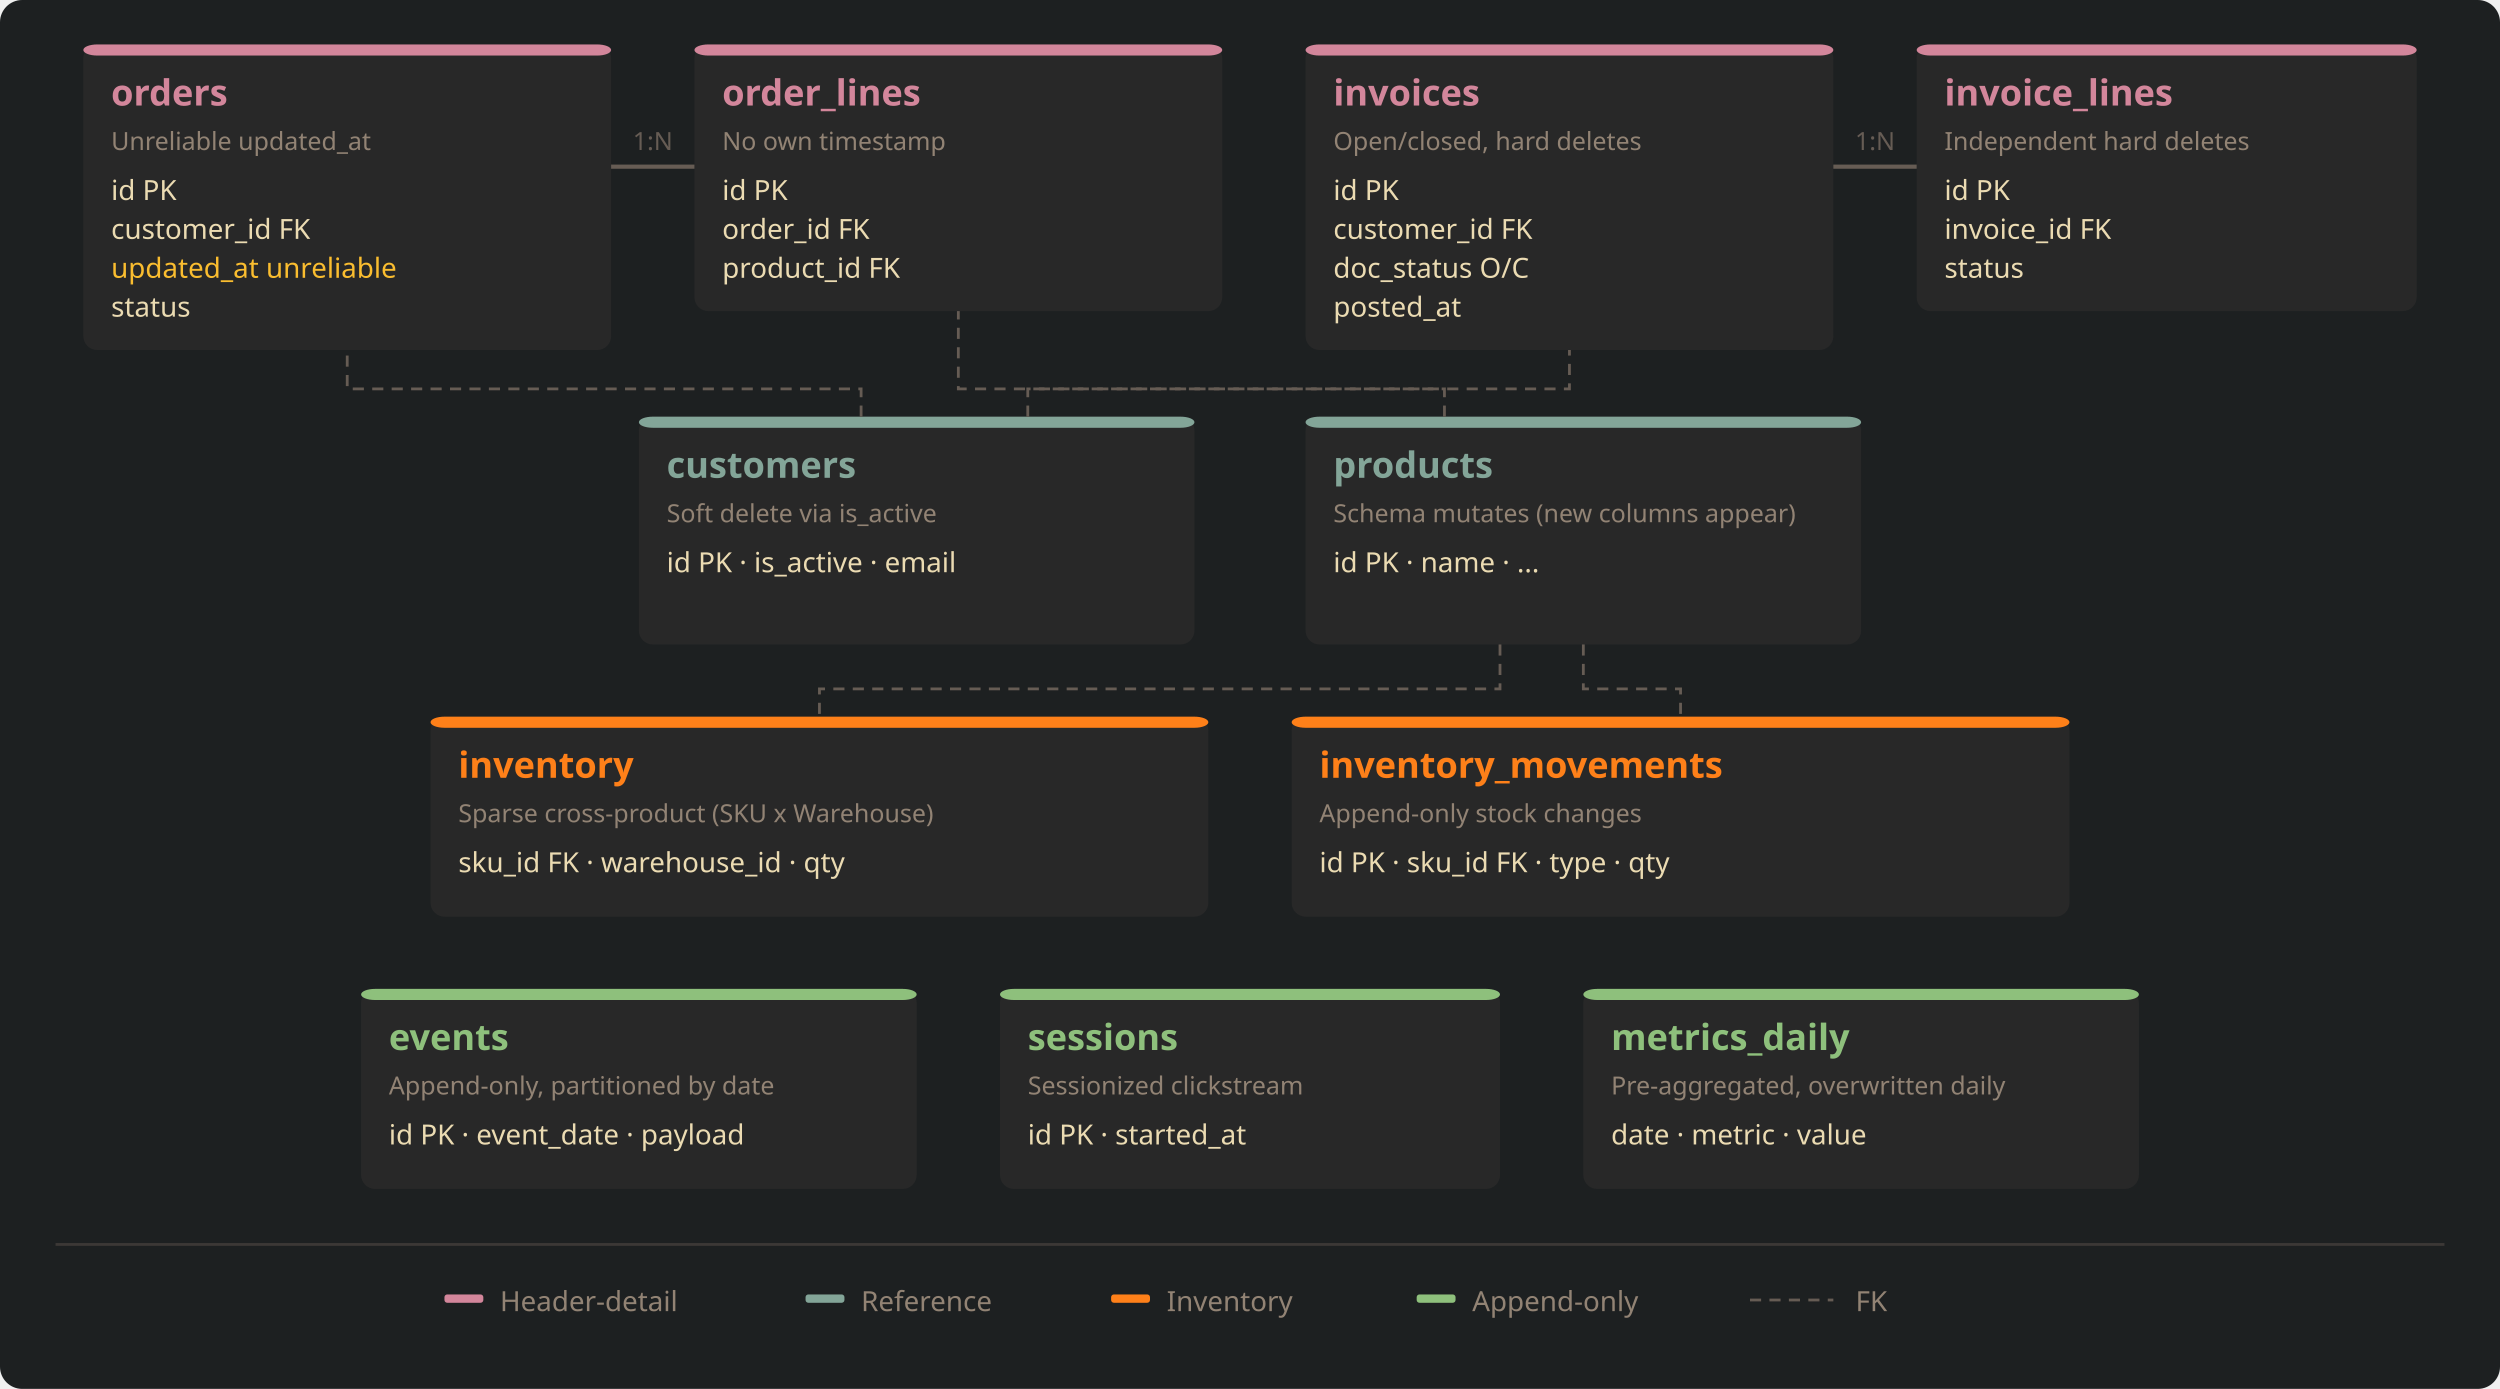
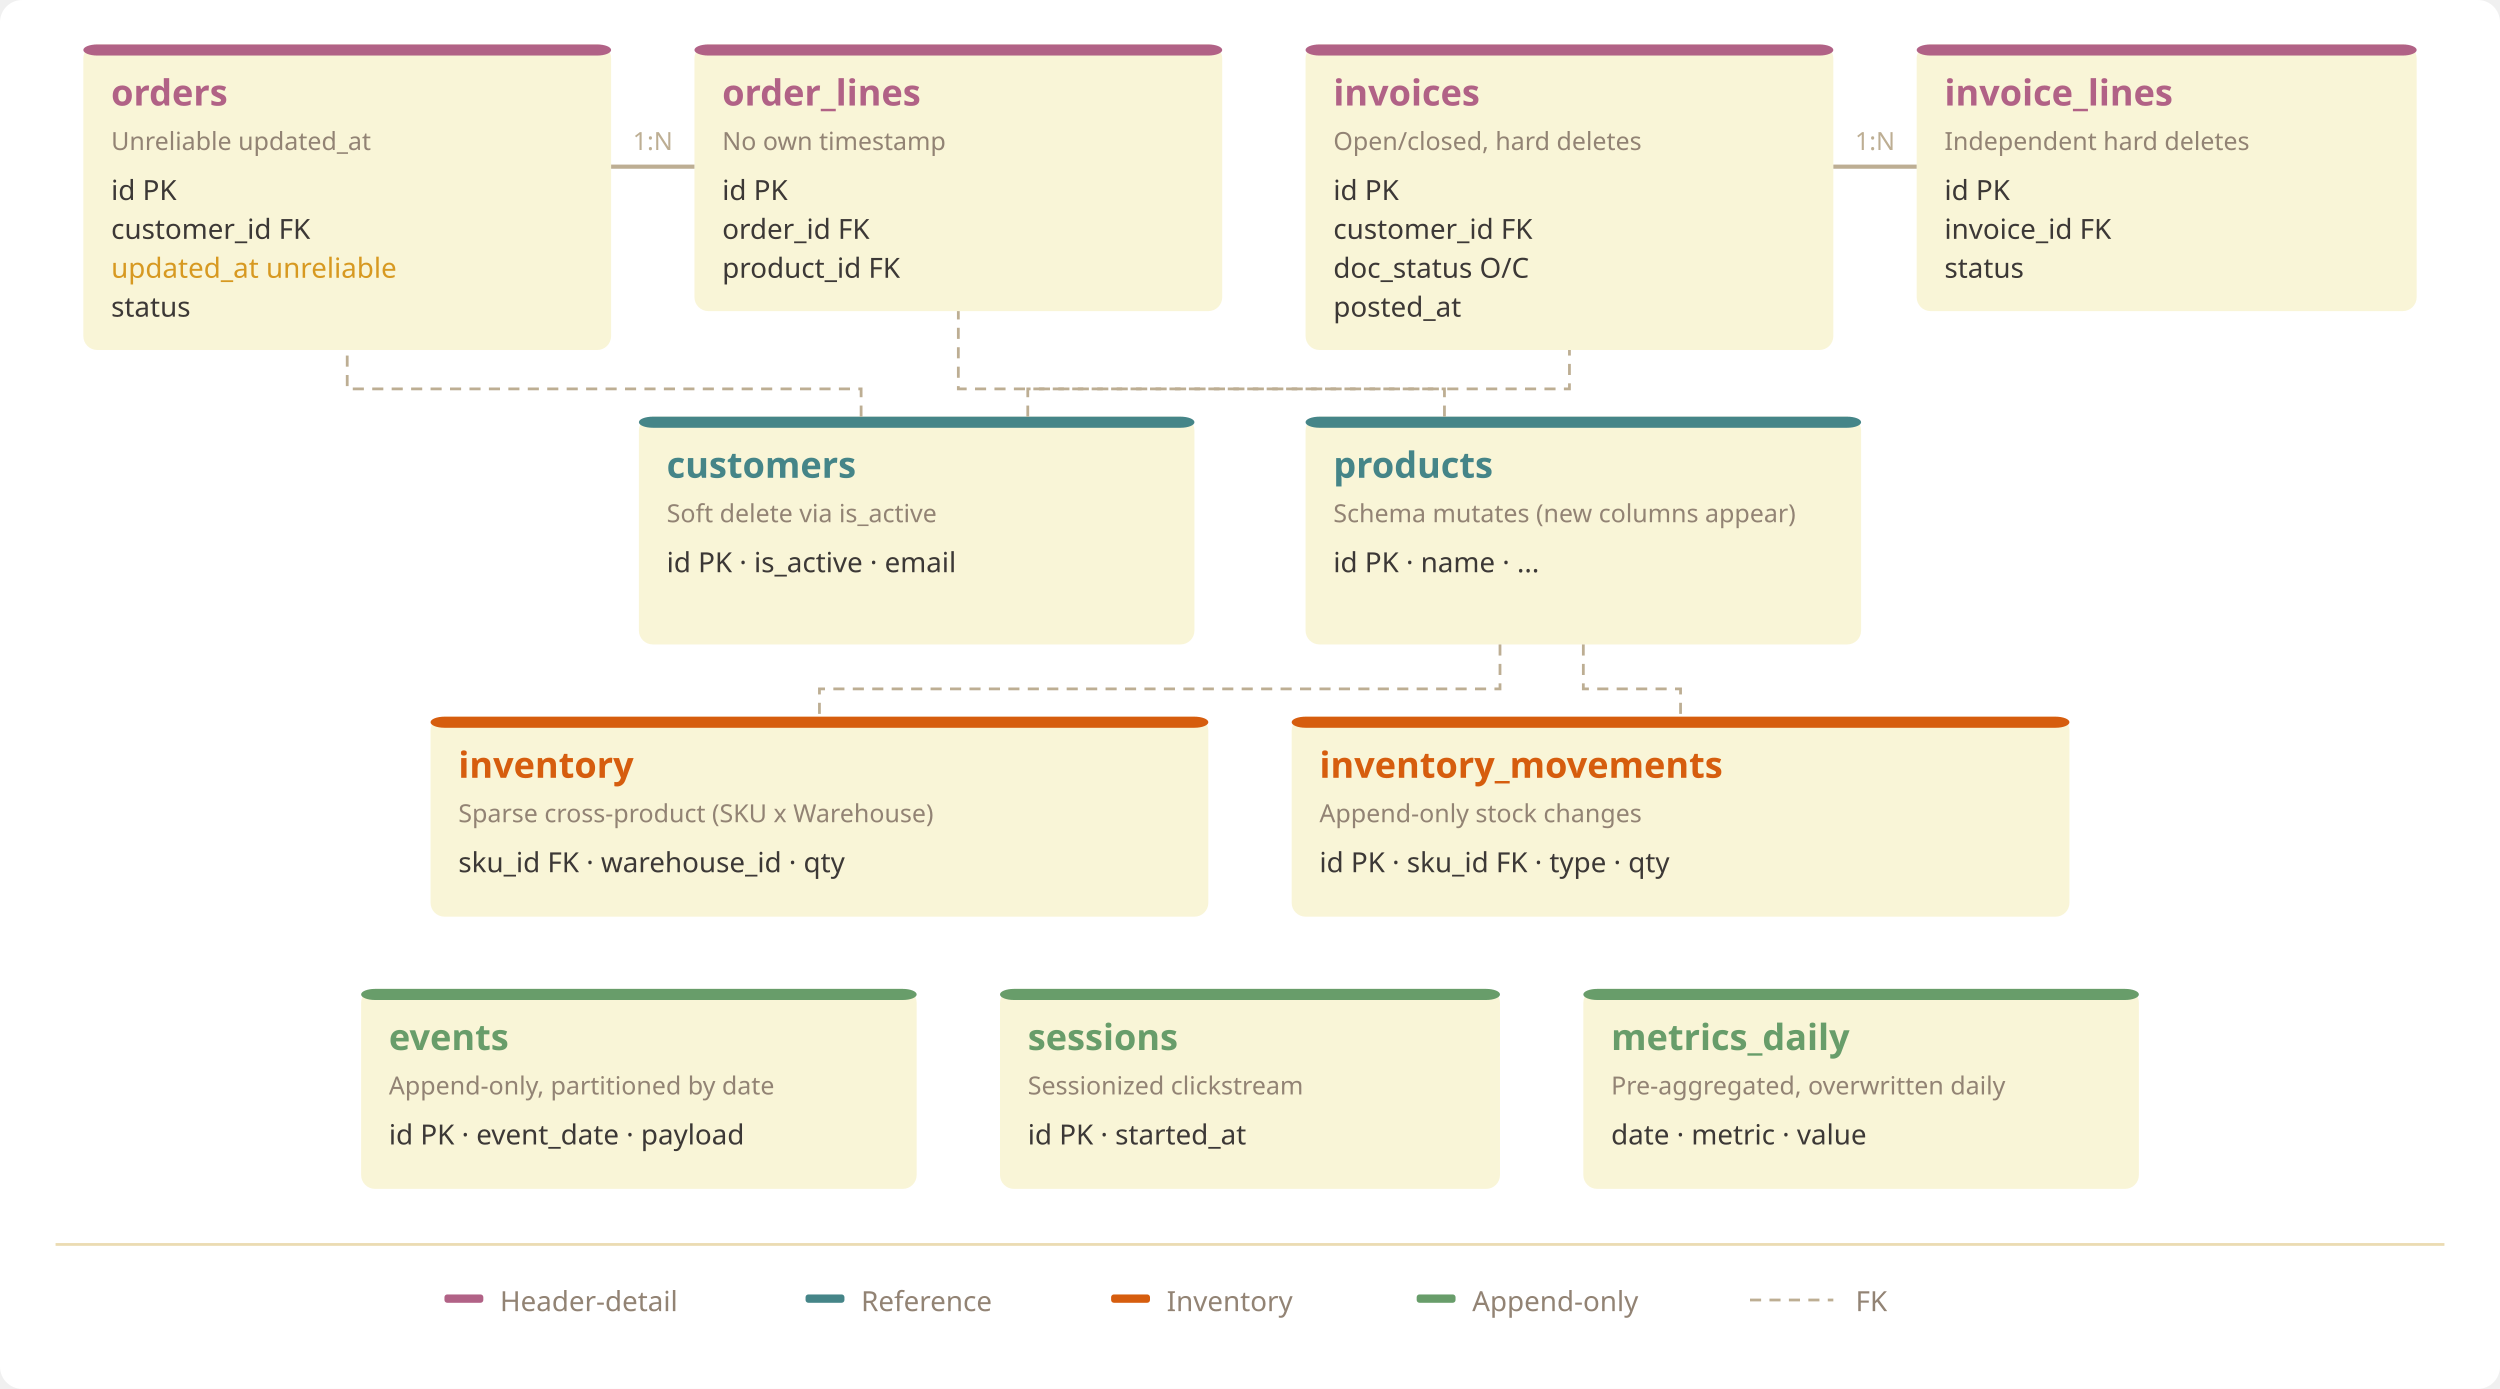
<svg xmlns="http://www.w3.org/2000/svg" width="900" height="500" viewBox="0 0 900 500">
-   <rect width="900" height="500" fill="#1d2021" rx="8" />
-   <rect x="30" y="16" width="190" height="110" fill="#282828" rx="5" />
-   <rect x="30" y="16" width="190" height="4" fill="#d3869b" rx="5" />
-   <text x="40" y="38" fill="#d3869b" font-family="system-ui,sans-serif" font-size="13" font-weight="600">orders</text>
+   <rect width="900" height="500" fill="#ffffff" rx="8" />
+   <rect x="30" y="16" width="190" height="110" fill="#f9f5d7" rx="5" />
+   <rect x="30" y="16" width="190" height="4" fill="#b16286" rx="5" />
+   <text x="40" y="38" fill="#b16286" font-family="system-ui,sans-serif" font-size="13" font-weight="600">orders</text>
  <text x="40" y="54" fill="#928374" font-family="system-ui,sans-serif" font-size="9">Unreliable updated_at</text>
-   <text x="40" y="72" fill="#ebdbb2" font-family="system-ui,sans-serif" font-size="10">id PK</text>
-   <text x="40" y="86" fill="#ebdbb2" font-family="system-ui,sans-serif" font-size="10">customer_id FK</text>
-   <text x="40" y="100" fill="#fabd2f" font-family="system-ui,sans-serif" font-size="10">updated_at unreliable</text>
-   <text x="40" y="114" fill="#ebdbb2" font-family="system-ui,sans-serif" font-size="10">status</text>
-   <rect x="250" y="16" width="190" height="96" fill="#282828" rx="5" />
-   <rect x="250" y="16" width="190" height="4" fill="#d3869b" rx="5" />
-   <text x="260" y="38" fill="#d3869b" font-family="system-ui,sans-serif" font-size="13" font-weight="600">order_lines</text>
+   <text x="40" y="72" fill="#3c3836" font-family="system-ui,sans-serif" font-size="10">id PK</text>
+   <text x="40" y="86" fill="#3c3836" font-family="system-ui,sans-serif" font-size="10">customer_id FK</text>
+   <text x="40" y="100" fill="#d79921" font-family="system-ui,sans-serif" font-size="10">updated_at unreliable</text>
+   <text x="40" y="114" fill="#3c3836" font-family="system-ui,sans-serif" font-size="10">status</text>
+   <rect x="250" y="16" width="190" height="96" fill="#f9f5d7" rx="5" />
+   <rect x="250" y="16" width="190" height="4" fill="#b16286" rx="5" />
+   <text x="260" y="38" fill="#b16286" font-family="system-ui,sans-serif" font-size="13" font-weight="600">order_lines</text>
  <text x="260" y="54" fill="#928374" font-family="system-ui,sans-serif" font-size="9">No own timestamp</text>
-   <text x="260" y="72" fill="#ebdbb2" font-family="system-ui,sans-serif" font-size="10">id PK</text>
-   <text x="260" y="86" fill="#ebdbb2" font-family="system-ui,sans-serif" font-size="10">order_id FK</text>
-   <text x="260" y="100" fill="#ebdbb2" font-family="system-ui,sans-serif" font-size="10">product_id FK</text>
-   <rect x="470" y="16" width="190" height="110" fill="#282828" rx="5" />
-   <rect x="470" y="16" width="190" height="4" fill="#d3869b" rx="5" />
-   <text x="480" y="38" fill="#d3869b" font-family="system-ui,sans-serif" font-size="13" font-weight="600">invoices</text>
+   <text x="260" y="72" fill="#3c3836" font-family="system-ui,sans-serif" font-size="10">id PK</text>
+   <text x="260" y="86" fill="#3c3836" font-family="system-ui,sans-serif" font-size="10">order_id FK</text>
+   <text x="260" y="100" fill="#3c3836" font-family="system-ui,sans-serif" font-size="10">product_id FK</text>
+   <rect x="470" y="16" width="190" height="110" fill="#f9f5d7" rx="5" />
+   <rect x="470" y="16" width="190" height="4" fill="#b16286" rx="5" />
+   <text x="480" y="38" fill="#b16286" font-family="system-ui,sans-serif" font-size="13" font-weight="600">invoices</text>
  <text x="480" y="54" fill="#928374" font-family="system-ui,sans-serif" font-size="9">Open/closed, hard deletes</text>
-   <text x="480" y="72" fill="#ebdbb2" font-family="system-ui,sans-serif" font-size="10">id PK</text>
-   <text x="480" y="86" fill="#ebdbb2" font-family="system-ui,sans-serif" font-size="10">customer_id FK</text>
-   <text x="480" y="100" fill="#ebdbb2" font-family="system-ui,sans-serif" font-size="10">doc_status O/C</text>
-   <text x="480" y="114" fill="#ebdbb2" font-family="system-ui,sans-serif" font-size="10">posted_at</text>
-   <rect x="690" y="16" width="180" height="96" fill="#282828" rx="5" />
-   <rect x="690" y="16" width="180" height="4" fill="#d3869b" rx="5" />
-   <text x="700" y="38" fill="#d3869b" font-family="system-ui,sans-serif" font-size="13" font-weight="600">invoice_lines</text>
+   <text x="480" y="72" fill="#3c3836" font-family="system-ui,sans-serif" font-size="10">id PK</text>
+   <text x="480" y="86" fill="#3c3836" font-family="system-ui,sans-serif" font-size="10">customer_id FK</text>
+   <text x="480" y="100" fill="#3c3836" font-family="system-ui,sans-serif" font-size="10">doc_status O/C</text>
+   <text x="480" y="114" fill="#3c3836" font-family="system-ui,sans-serif" font-size="10">posted_at</text>
+   <rect x="690" y="16" width="180" height="96" fill="#f9f5d7" rx="5" />
+   <rect x="690" y="16" width="180" height="4" fill="#b16286" rx="5" />
+   <text x="700" y="38" fill="#b16286" font-family="system-ui,sans-serif" font-size="13" font-weight="600">invoice_lines</text>
  <text x="700" y="54" fill="#928374" font-family="system-ui,sans-serif" font-size="9">Independent hard deletes</text>
-   <text x="700" y="72" fill="#ebdbb2" font-family="system-ui,sans-serif" font-size="10">id PK</text>
-   <text x="700" y="86" fill="#ebdbb2" font-family="system-ui,sans-serif" font-size="10">invoice_id FK</text>
-   <text x="700" y="100" fill="#ebdbb2" font-family="system-ui,sans-serif" font-size="10">status</text>
-   <line x1="220" y1="60" x2="250" y2="60" stroke="#665c54" stroke-width="1.5" />
-   <text x="235" y="54" text-anchor="middle" fill="#665c54" font-family="system-ui,sans-serif" font-size="9">1:N</text>
-   <line x1="660" y1="60" x2="690" y2="60" stroke="#665c54" stroke-width="1.5" />
-   <text x="675" y="54" text-anchor="middle" fill="#665c54" font-family="system-ui,sans-serif" font-size="9">1:N</text>
-   <rect x="230" y="150" width="200" height="82" fill="#282828" rx="5" />
-   <rect x="230" y="150" width="200" height="4" fill="#83a598" rx="5" />
-   <text x="240" y="172" fill="#83a598" font-family="system-ui,sans-serif" font-size="13" font-weight="600">customers</text>
+   <text x="700" y="72" fill="#3c3836" font-family="system-ui,sans-serif" font-size="10">id PK</text>
+   <text x="700" y="86" fill="#3c3836" font-family="system-ui,sans-serif" font-size="10">invoice_id FK</text>
+   <text x="700" y="100" fill="#3c3836" font-family="system-ui,sans-serif" font-size="10">status</text>
+   <line x1="220" y1="60" x2="250" y2="60" stroke="#bdae93" stroke-width="1.5" />
+   <text x="235" y="54" text-anchor="middle" fill="#bdae93" font-family="system-ui,sans-serif" font-size="9">1:N</text>
+   <line x1="660" y1="60" x2="690" y2="60" stroke="#bdae93" stroke-width="1.5" />
+   <text x="675" y="54" text-anchor="middle" fill="#bdae93" font-family="system-ui,sans-serif" font-size="9">1:N</text>
+   <rect x="230" y="150" width="200" height="82" fill="#f9f5d7" rx="5" />
+   <rect x="230" y="150" width="200" height="4" fill="#458588" rx="5" />
+   <text x="240" y="172" fill="#458588" font-family="system-ui,sans-serif" font-size="13" font-weight="600">customers</text>
  <text x="240" y="188" fill="#928374" font-family="system-ui,sans-serif" font-size="9">Soft delete via is_active</text>
-   <text x="240" y="206" fill="#ebdbb2" font-family="system-ui,sans-serif" font-size="10">id PK  ·  is_active  ·  email</text>
-   <rect x="470" y="150" width="200" height="82" fill="#282828" rx="5" />
-   <rect x="470" y="150" width="200" height="4" fill="#83a598" rx="5" />
-   <text x="480" y="172" fill="#83a598" font-family="system-ui,sans-serif" font-size="13" font-weight="600">products</text>
+   <text x="240" y="206" fill="#3c3836" font-family="system-ui,sans-serif" font-size="10">id PK  ·  is_active  ·  email</text>
+   <rect x="470" y="150" width="200" height="82" fill="#f9f5d7" rx="5" />
+   <rect x="470" y="150" width="200" height="4" fill="#458588" rx="5" />
+   <text x="480" y="172" fill="#458588" font-family="system-ui,sans-serif" font-size="13" font-weight="600">products</text>
  <text x="480" y="188" fill="#928374" font-family="system-ui,sans-serif" font-size="9">Schema mutates (new columns appear)</text>
-   <text x="480" y="206" fill="#ebdbb2" font-family="system-ui,sans-serif" font-size="10">id PK  ·  name  ·  ...</text>
-   <path d="M 310 150 L 310 140 L 125 140 L 125 126" stroke="#665c54" stroke-width="1" fill="none" stroke-dasharray="4,3" />
-   <path d="M 370 150 L 370 140 L 565 140 L 565 126" stroke="#665c54" stroke-width="1" fill="none" stroke-dasharray="4,3" />
-   <path d="M 520 150 L 520 140 L 345 140 L 345 112" stroke="#665c54" stroke-width="1" fill="none" stroke-dasharray="4,3" />
-   <rect x="155" y="258" width="280" height="72" fill="#282828" rx="5" />
-   <rect x="155" y="258" width="280" height="4" fill="#fe8019" rx="5" />
-   <text x="165" y="280" fill="#fe8019" font-family="system-ui,sans-serif" font-size="13" font-weight="600">inventory</text>
+   <text x="480" y="206" fill="#3c3836" font-family="system-ui,sans-serif" font-size="10">id PK  ·  name  ·  ...</text>
+   <path d="M 310 150 L 310 140 L 125 140 L 125 126" stroke="#bdae93" stroke-width="1" fill="none" stroke-dasharray="4,3" />
+   <path d="M 370 150 L 370 140 L 565 140 L 565 126" stroke="#bdae93" stroke-width="1" fill="none" stroke-dasharray="4,3" />
+   <path d="M 520 150 L 520 140 L 345 140 L 345 112" stroke="#bdae93" stroke-width="1" fill="none" stroke-dasharray="4,3" />
+   <rect x="155" y="258" width="280" height="72" fill="#f9f5d7" rx="5" />
+   <rect x="155" y="258" width="280" height="4" fill="#d65d0e" rx="5" />
+   <text x="165" y="280" fill="#d65d0e" font-family="system-ui,sans-serif" font-size="13" font-weight="600">inventory</text>
  <text x="165" y="296" fill="#928374" font-family="system-ui,sans-serif" font-size="9">Sparse cross-product (SKU x Warehouse)</text>
-   <text x="165" y="314" fill="#ebdbb2" font-family="system-ui,sans-serif" font-size="10">sku_id FK  ·  warehouse_id  ·  qty</text>
-   <rect x="465" y="258" width="280" height="72" fill="#282828" rx="5" />
-   <rect x="465" y="258" width="280" height="4" fill="#fe8019" rx="5" />
-   <text x="475" y="280" fill="#fe8019" font-family="system-ui,sans-serif" font-size="13" font-weight="600">inventory_movements</text>
+   <text x="165" y="314" fill="#3c3836" font-family="system-ui,sans-serif" font-size="10">sku_id FK  ·  warehouse_id  ·  qty</text>
+   <rect x="465" y="258" width="280" height="72" fill="#f9f5d7" rx="5" />
+   <rect x="465" y="258" width="280" height="4" fill="#d65d0e" rx="5" />
+   <text x="475" y="280" fill="#d65d0e" font-family="system-ui,sans-serif" font-size="13" font-weight="600">inventory_movements</text>
  <text x="475" y="296" fill="#928374" font-family="system-ui,sans-serif" font-size="9">Append-only stock changes</text>
-   <text x="475" y="314" fill="#ebdbb2" font-family="system-ui,sans-serif" font-size="10">id PK  ·  sku_id FK  ·  type  ·  qty</text>
-   <path d="M 540 232 L 540 248 L 295 248 L 295 258" stroke="#665c54" stroke-width="1" fill="none" stroke-dasharray="4,3" />
-   <path d="M 570 232 L 570 248 L 605 248 L 605 258" stroke="#665c54" stroke-width="1" fill="none" stroke-dasharray="4,3" />
-   <rect x="130" y="356" width="200" height="72" fill="#282828" rx="5" />
-   <rect x="130" y="356" width="200" height="4" fill="#8ec07c" rx="5" />
-   <text x="140" y="378" fill="#8ec07c" font-family="system-ui,sans-serif" font-size="13" font-weight="600">events</text>
+   <text x="475" y="314" fill="#3c3836" font-family="system-ui,sans-serif" font-size="10">id PK  ·  sku_id FK  ·  type  ·  qty</text>
+   <path d="M 540 232 L 540 248 L 295 248 L 295 258" stroke="#bdae93" stroke-width="1" fill="none" stroke-dasharray="4,3" />
+   <path d="M 570 232 L 570 248 L 605 248 L 605 258" stroke="#bdae93" stroke-width="1" fill="none" stroke-dasharray="4,3" />
+   <rect x="130" y="356" width="200" height="72" fill="#f9f5d7" rx="5" />
+   <rect x="130" y="356" width="200" height="4" fill="#689d6a" rx="5" />
+   <text x="140" y="378" fill="#689d6a" font-family="system-ui,sans-serif" font-size="13" font-weight="600">events</text>
  <text x="140" y="394" fill="#928374" font-family="system-ui,sans-serif" font-size="9">Append-only, partitioned by date</text>
-   <text x="140" y="412" fill="#ebdbb2" font-family="system-ui,sans-serif" font-size="10">id PK  ·  event_date  ·  payload</text>
-   <rect x="360" y="356" width="180" height="72" fill="#282828" rx="5" />
-   <rect x="360" y="356" width="180" height="4" fill="#8ec07c" rx="5" />
-   <text x="370" y="378" fill="#8ec07c" font-family="system-ui,sans-serif" font-size="13" font-weight="600">sessions</text>
+   <text x="140" y="412" fill="#3c3836" font-family="system-ui,sans-serif" font-size="10">id PK  ·  event_date  ·  payload</text>
+   <rect x="360" y="356" width="180" height="72" fill="#f9f5d7" rx="5" />
+   <rect x="360" y="356" width="180" height="4" fill="#689d6a" rx="5" />
+   <text x="370" y="378" fill="#689d6a" font-family="system-ui,sans-serif" font-size="13" font-weight="600">sessions</text>
  <text x="370" y="394" fill="#928374" font-family="system-ui,sans-serif" font-size="9">Sessionized clickstream</text>
-   <text x="370" y="412" fill="#ebdbb2" font-family="system-ui,sans-serif" font-size="10">id PK  ·  started_at</text>
-   <rect x="570" y="356" width="200" height="72" fill="#282828" rx="5" />
-   <rect x="570" y="356" width="200" height="4" fill="#8ec07c" rx="5" />
-   <text x="580" y="378" fill="#8ec07c" font-family="system-ui,sans-serif" font-size="13" font-weight="600">metrics_daily</text>
+   <text x="370" y="412" fill="#3c3836" font-family="system-ui,sans-serif" font-size="10">id PK  ·  started_at</text>
+   <rect x="570" y="356" width="200" height="72" fill="#f9f5d7" rx="5" />
+   <rect x="570" y="356" width="200" height="4" fill="#689d6a" rx="5" />
+   <text x="580" y="378" fill="#689d6a" font-family="system-ui,sans-serif" font-size="13" font-weight="600">metrics_daily</text>
  <text x="580" y="394" fill="#928374" font-family="system-ui,sans-serif" font-size="9">Pre-aggregated, overwritten daily</text>
-   <text x="580" y="412" fill="#ebdbb2" font-family="system-ui,sans-serif" font-size="10">date  ·  metric  ·  value</text>
-   <line x1="20" y1="448" x2="880" y2="448" stroke="#3c3836" stroke-width="1" />
-   <rect x="160" y="466" width="14" height="3" fill="#d3869b" rx="1" />
+   <text x="580" y="412" fill="#3c3836" font-family="system-ui,sans-serif" font-size="10">date  ·  metric  ·  value</text>
+   <line x1="20" y1="448" x2="880" y2="448" stroke="#ebdbb2" stroke-width="1" />
+   <rect x="160" y="466" width="14" height="3" fill="#b16286" rx="1" />
  <text x="180" y="472" fill="#928374" font-family="system-ui,sans-serif" font-size="10">Header-detail</text>
-   <rect x="290" y="466" width="14" height="3" fill="#83a598" rx="1" />
+   <rect x="290" y="466" width="14" height="3" fill="#458588" rx="1" />
  <text x="310" y="472" fill="#928374" font-family="system-ui,sans-serif" font-size="10">Reference</text>
-   <rect x="400" y="466" width="14" height="3" fill="#fe8019" rx="1" />
+   <rect x="400" y="466" width="14" height="3" fill="#d65d0e" rx="1" />
  <text x="420" y="472" fill="#928374" font-family="system-ui,sans-serif" font-size="10">Inventory</text>
-   <rect x="510" y="466" width="14" height="3" fill="#8ec07c" rx="1" />
+   <rect x="510" y="466" width="14" height="3" fill="#689d6a" rx="1" />
  <text x="530" y="472" fill="#928374" font-family="system-ui,sans-serif" font-size="10">Append-only</text>
-   <line x1="630" y1="468" x2="660" y2="468" stroke="#665c54" stroke-width="1" stroke-dasharray="4,3" />
+   <line x1="630" y1="468" x2="660" y2="468" stroke="#bdae93" stroke-width="1" stroke-dasharray="4,3" />
  <text x="668" y="472" fill="#928374" font-family="system-ui,sans-serif" font-size="10">FK</text>
</svg>
